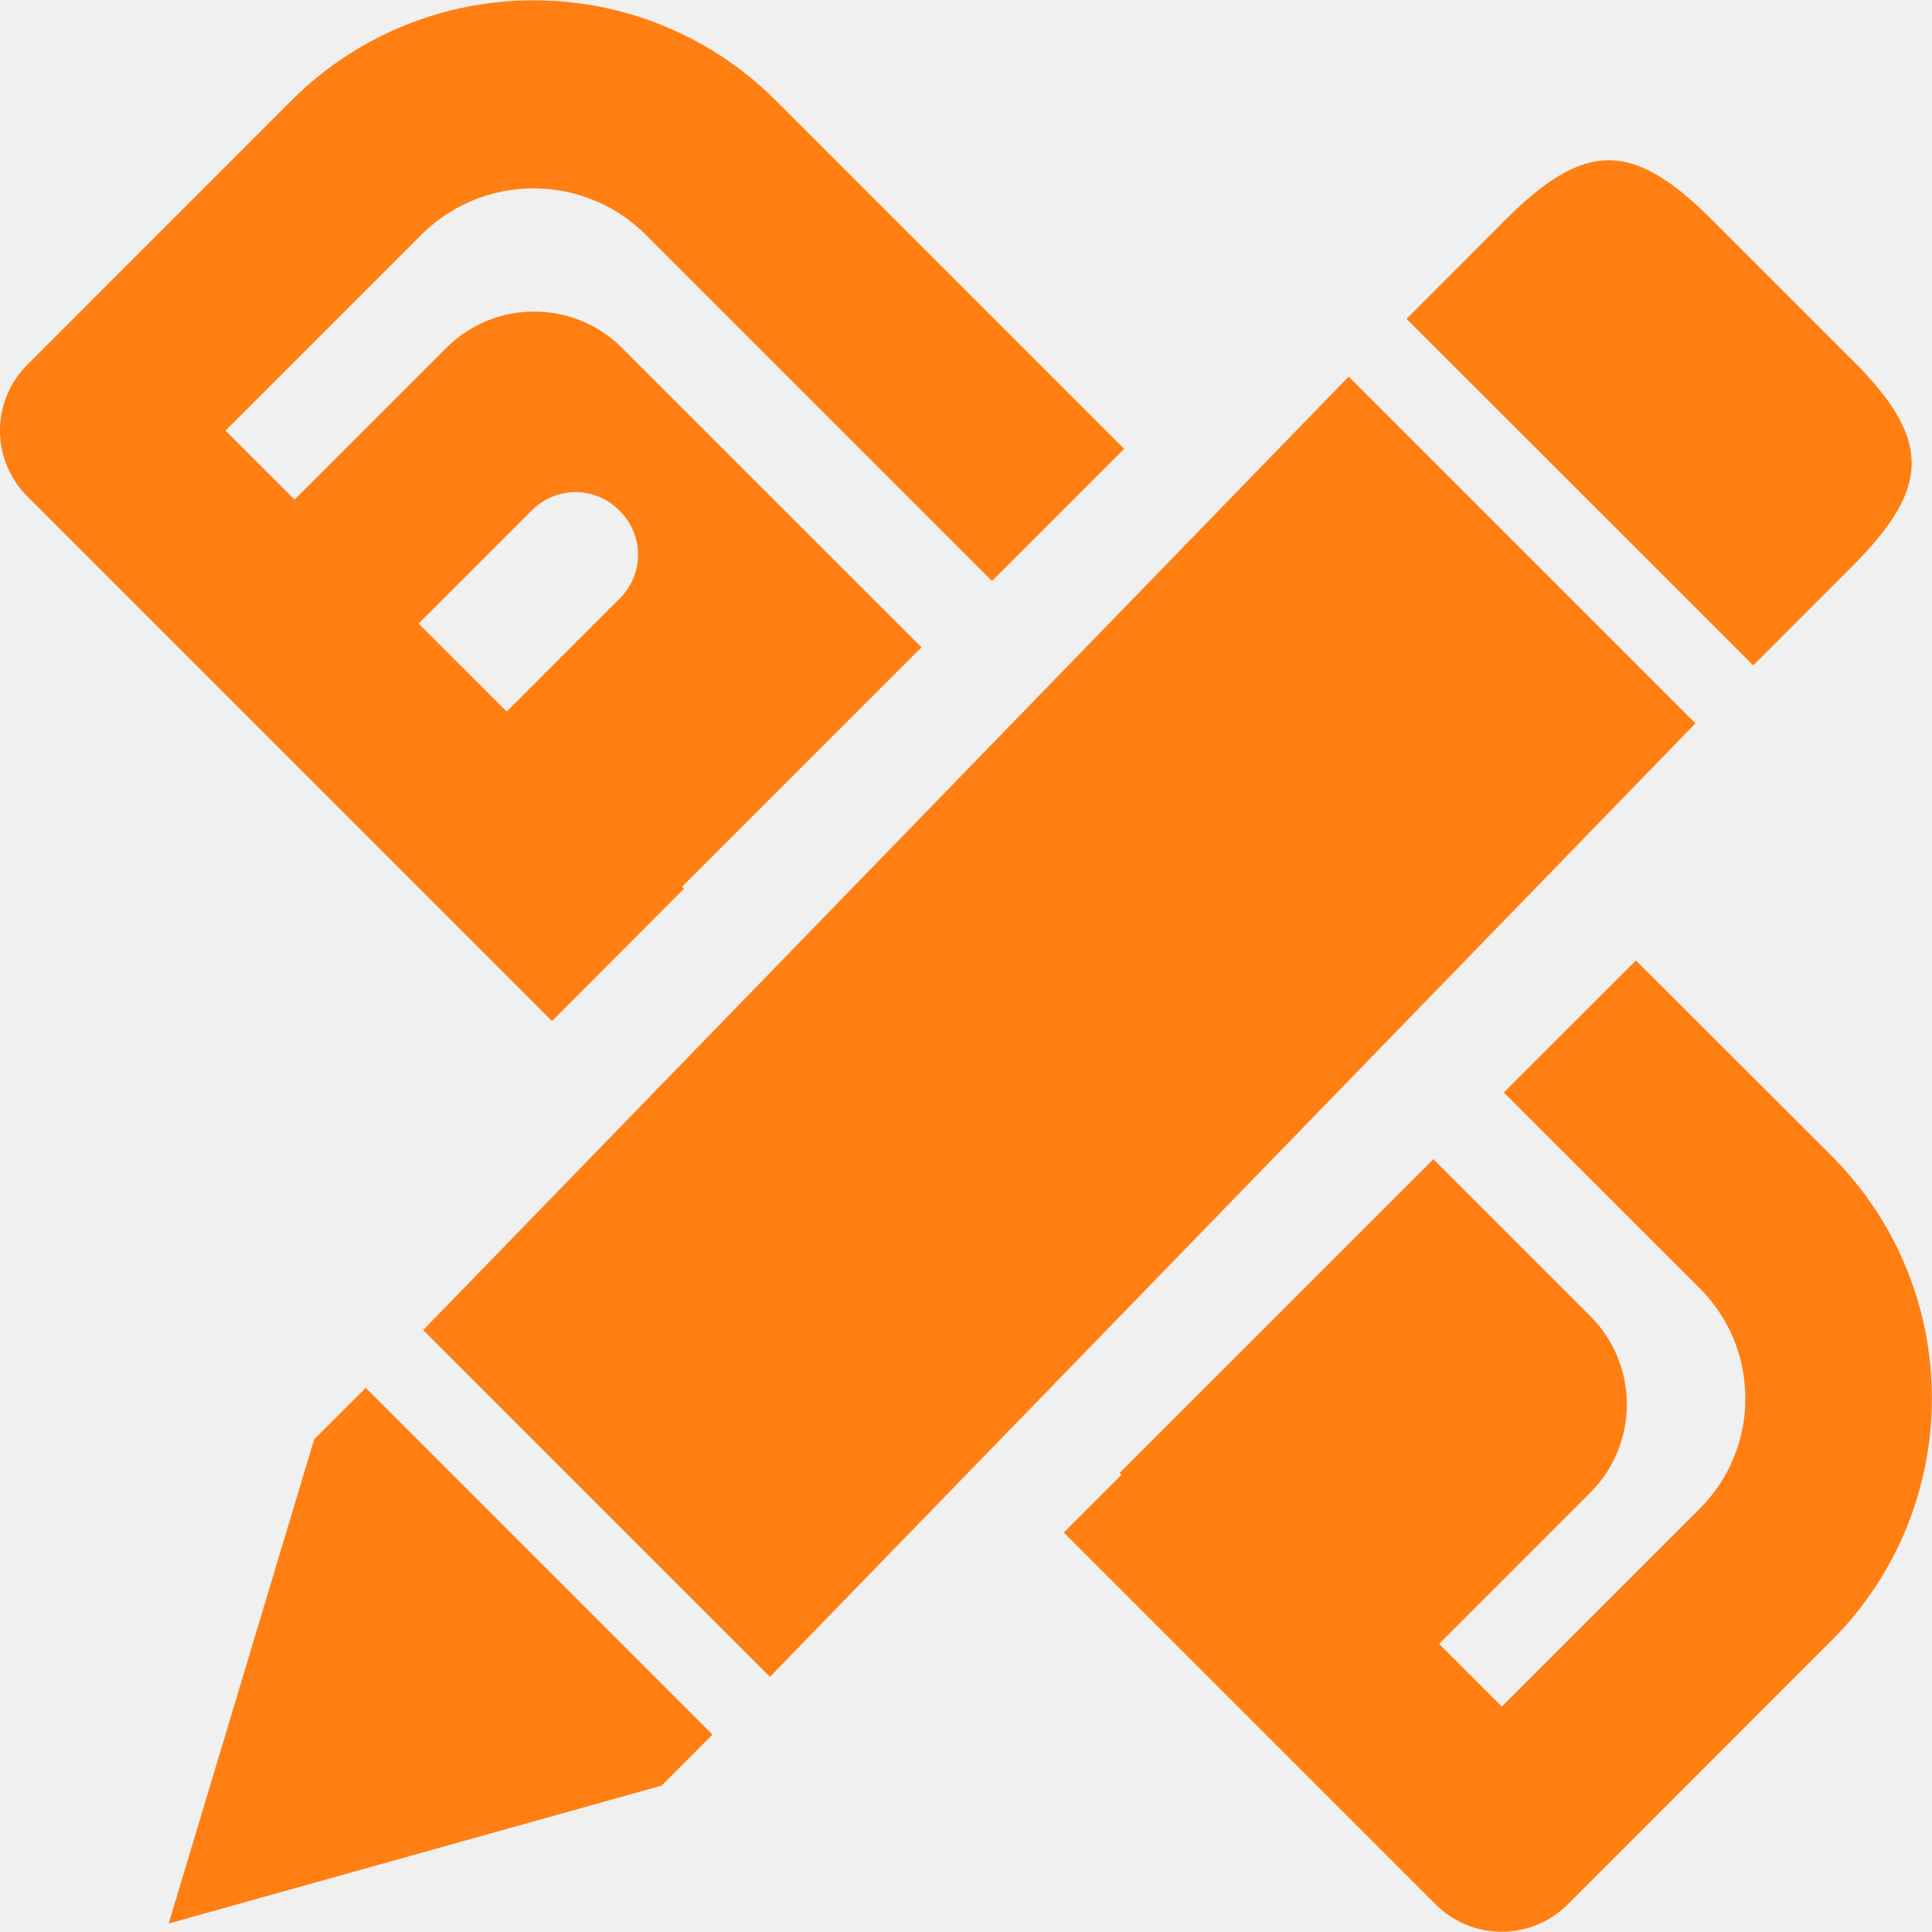
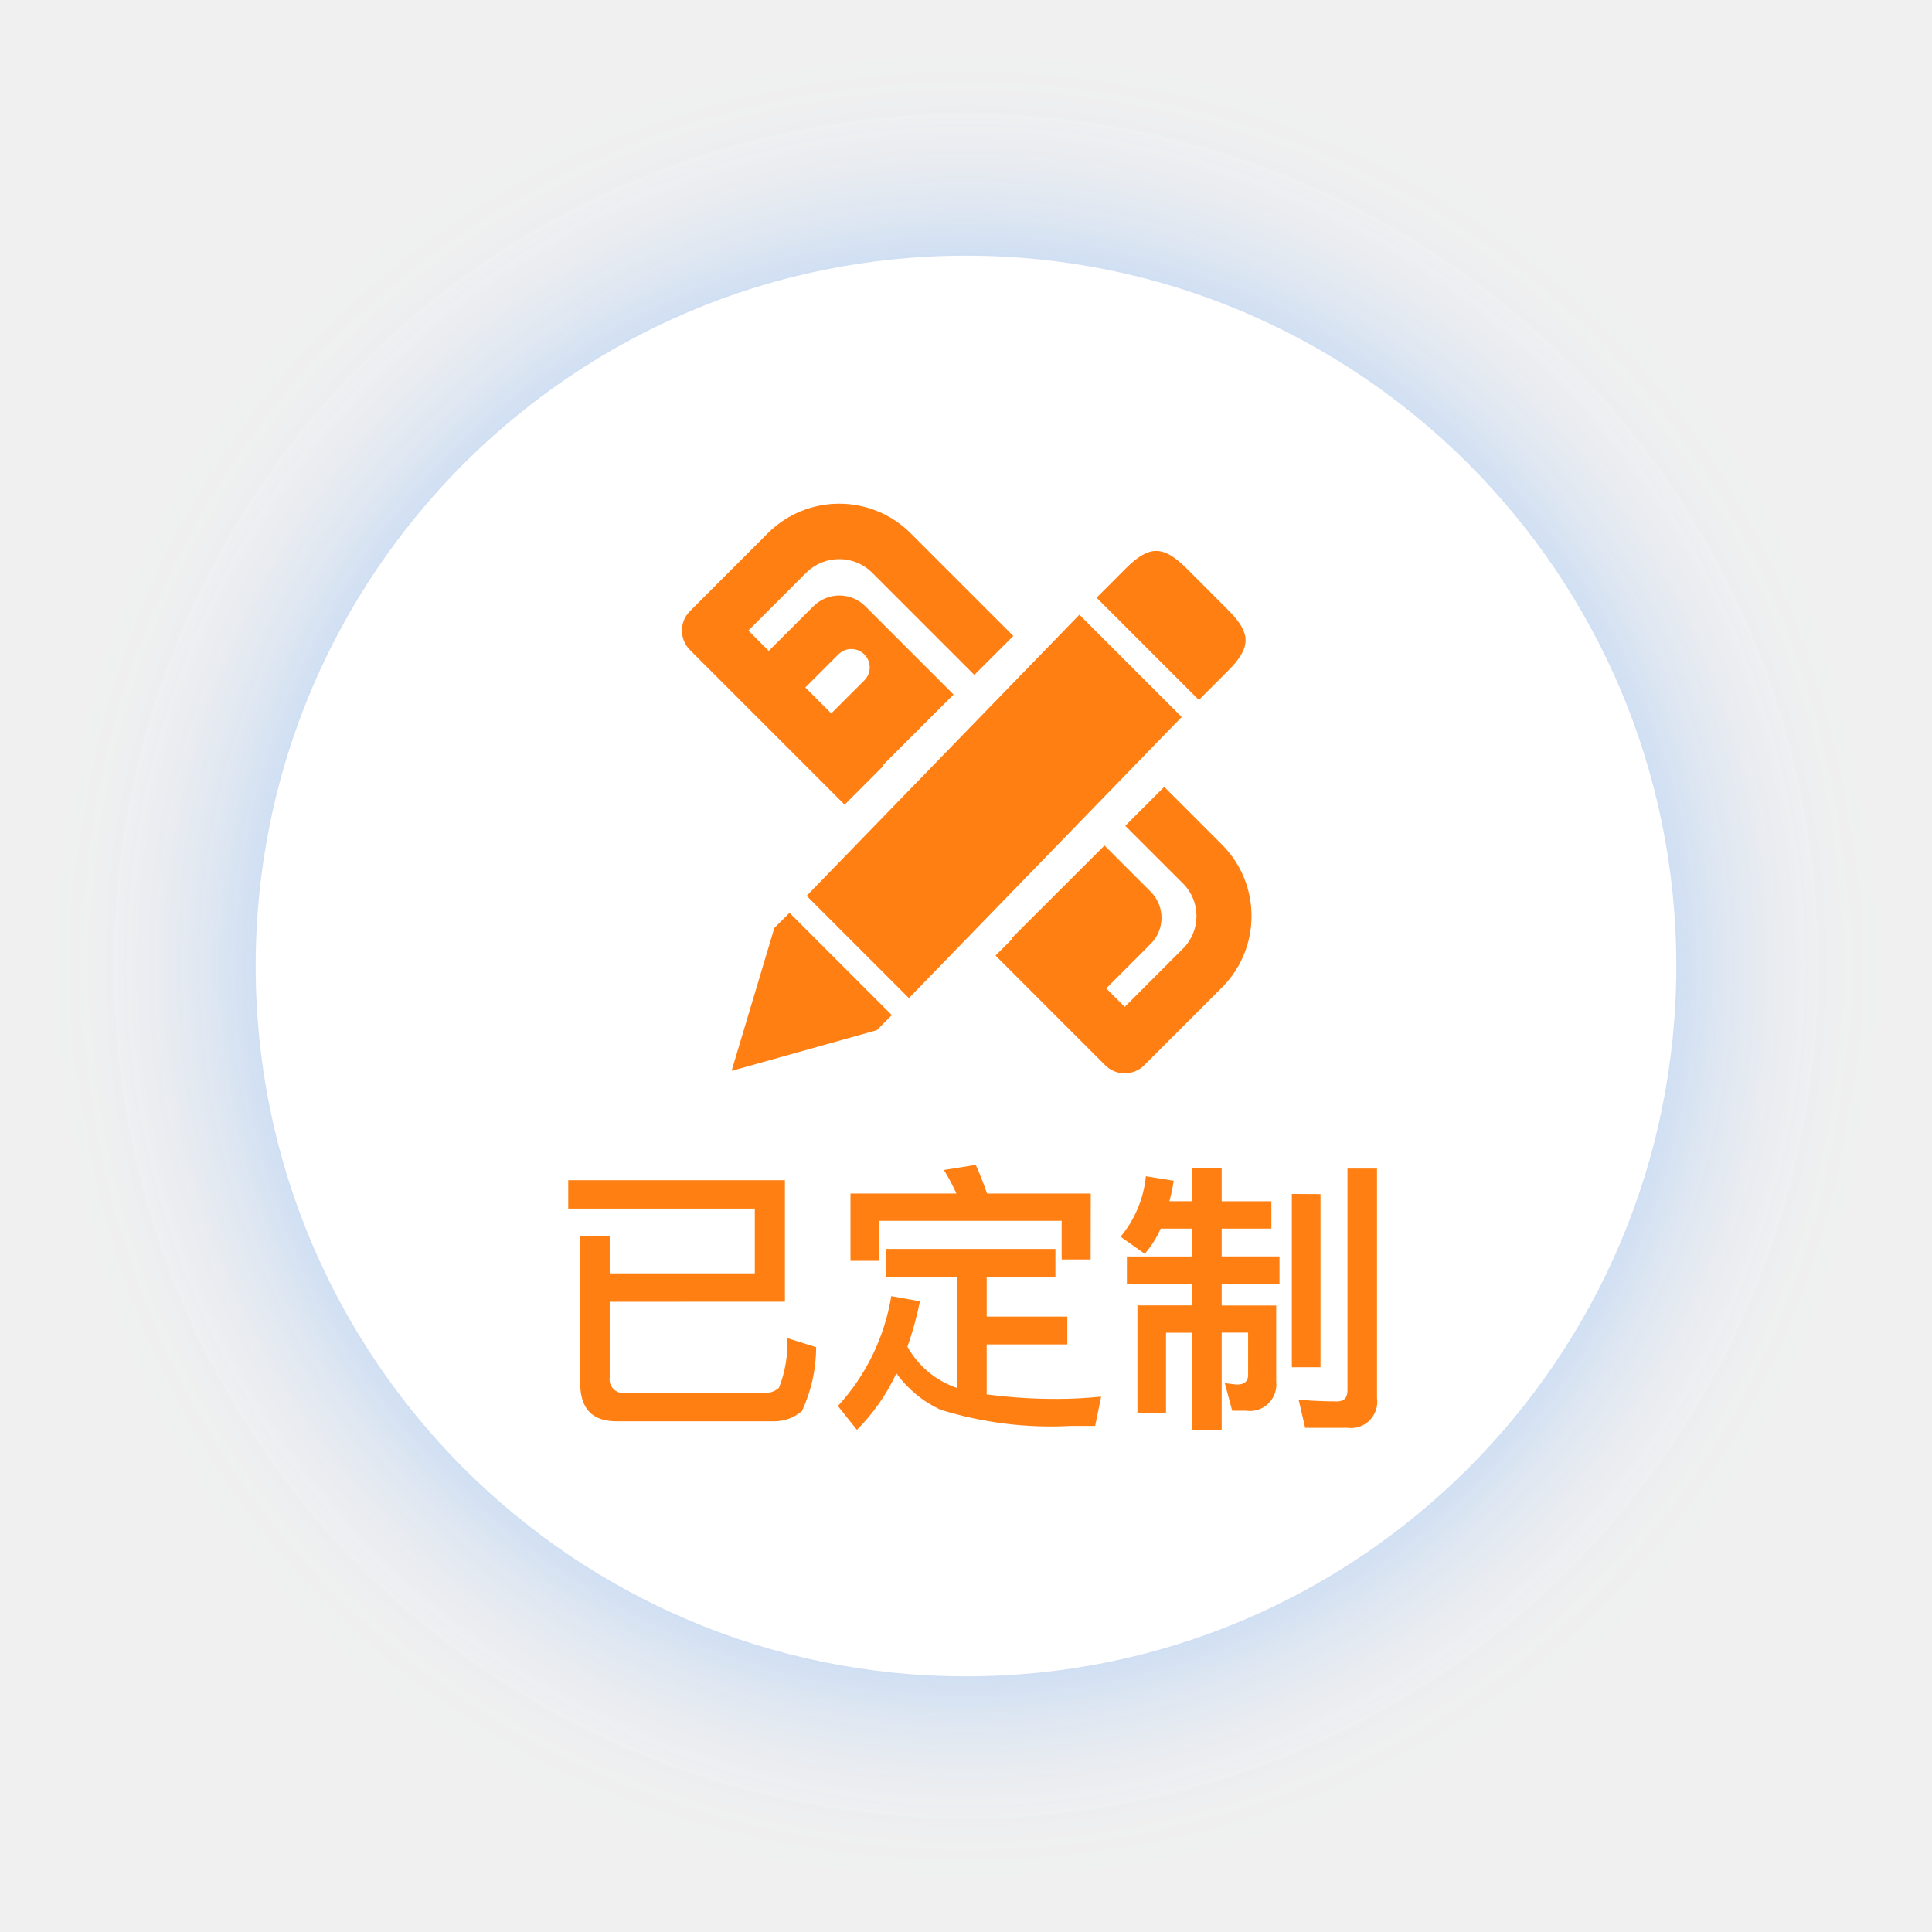
- <svg xmlns="http://www.w3.org/2000/svg" width="20.777" height="20.777" viewBox="0 0 20.777 20.777">
-   <g id="组_194" data-name="组 194" transform="translate(-322 -685)">
-     <path id="减去_7" data-name="减去 7" d="M-3988.692,2786.126h0l-2.637-2.636,3.374-3.373,1.69,1.69a1.343,1.343,0,0,1,0,1.893l-2.425,2.426Zm-8.143-8.142h0l-1.975-1.975a.663.663,0,0,0,.372-.188l1.73-1.731a.667.667,0,0,0,.2-.475.664.664,0,0,0-.2-.472.663.663,0,0,0-.473-.2.663.663,0,0,0-.473.2l-1.731,1.731a.665.665,0,0,0-.188.372l-1.426-1.426,2.427-2.426a1.329,1.329,0,0,1,.947-.392,1.327,1.327,0,0,1,.946.392l3.219,3.218-3.373,3.372Z" transform="translate(4325.37 -2082.651)" fill="#ff7f12" stroke="rgba(0,0,0,0)" stroke-width="1" />
-     <path id="路径_159" data-name="路径 159" d="M309.672,403.619l5.3-1.483.548-.549-3.729-3.729-.554.553Zm2.737-6.382,3.729,3.729,9.953-10.254-3.729-3.729ZM327.772,386.8l-1.5-1.5c-.858-.858-1.37-.858-2.228,0l-1.06,1.062,3.729,3.727,1.06-1.062c.858-.858.858-1.37,0-2.228Z" transform="translate(14.142 302.067)" fill="#ff7f12" />
-     <g id="组_132" data-name="组 132" transform="translate(322 685)">
-       <path id="路径_161" data-name="路径 161" d="M323.015,391.084l-1.421,1.42,2.109,2.107a1.677,1.677,0,0,1,0,2.367l-2.13,2.13-3.292-3.292-1.419,1.42,4,4a1.005,1.005,0,0,0,1.419,0l2.84-2.841a3.686,3.686,0,0,0,0-5.207Z" transform="translate(-305.422 -380.755)" fill="#ff7f12" />
-       <path id="路径_162" data-name="路径 162" d="M315.673,392.926,310.742,388l2.13-2.13a1.71,1.71,0,0,1,2.366,0l3.747,3.747,1.421-1.421-3.747-3.747a3.686,3.686,0,0,0-5.207,0l-2.84,2.841a1,1,0,0,0,0,1.419l5.641,5.641Z" transform="translate(-308.317 -383.369)" fill="#ff7f12" />
+ <svg xmlns="http://www.w3.org/2000/svg" width="68" height="68" viewBox="0 0 68 68">
+   <defs>
+     <filter id="椭圆_31" x="0" y="0" width="68" height="68" filterUnits="userSpaceOnUse">
+       <feOffset input="SourceAlpha" />
+       <feGaussianBlur stdDeviation="3" result="blur" />
+       <feFlood flood-color="#aecdf7" />
+       <feComposite operator="in" in2="blur" />
+       <feComposite in="SourceGraphic" />
+     </filter>
+   </defs>
+   <g id="已定制" transform="translate(-910 -162)">
+     <g id="组_306" data-name="组 306" transform="translate(609 -510)">
+       <g transform="matrix(1, 0, 0, 1, 301, 672)" filter="url(#椭圆_31)">
+         <circle id="椭圆_31-2" data-name="椭圆 31" cx="25" cy="25" r="25" transform="translate(9 9)" fill="#fff" />
+       </g>
+     </g>
+     <g id="组_307" data-name="组 307" transform="translate(612 -505.272)">
+       <path id="减去_7" data-name="减去 7" d="M11.876,14.6h0L9.331,12.052,12.587,8.8l1.63,1.63a1.294,1.294,0,0,1,0,1.827L11.877,14.6ZM4.019,6.739h0L2.112,4.832a.64.64,0,0,0,.359-.182l1.67-1.67a.646.646,0,0,0-.914-.913l-1.67,1.67a.64.64,0,0,0-.182.359L0,2.72,2.341.379a1.292,1.292,0,0,1,1.828,0L7.275,3.485,4.02,6.738Z" transform="translate(324.287 688.232)" fill="#ff7f12" stroke="rgba(0,0,0,0)" stroke-width="1" />
+       <path id="路径_159" data-name="路径 159" d="M309.672,402.955l5.111-1.431.528-.53-3.6-3.6-.535.534Zm2.641-6.159,3.6,3.6,9.6-9.895-3.6-3.6Zm14.825-10.071-1.447-1.448c-.828-.828-1.322-.828-2.15,0l-1.023,1.025,3.6,3.6,1.023-1.024c.828-.828.828-1.322,0-2.15Z" transform="translate(14.078 302.007)" fill="#ff7f12" />
+       <g id="组_132" data-name="组 132" transform="translate(322 685)">
+         <path id="路径_161" data-name="路径 161" d="M322.8,391.084l-1.371,1.371,2.035,2.034a1.618,1.618,0,0,1,0,2.284l-2.055,2.055-3.177-3.177-1.369,1.371,3.862,3.862a.97.97,0,0,0,1.369,0l2.74-2.741a3.557,3.557,0,0,0,0-5.024Z" transform="translate(-305.823 -381.117)" fill="#ff7f12" />
+         <path id="路径_162" data-name="路径 162" d="M315.415,392.591l-4.758-4.757,2.055-2.055a1.65,1.65,0,0,1,2.283,0l3.616,3.616,1.371-1.371-3.616-3.616a3.557,3.557,0,0,0-5.024,0l-2.74,2.742a.968.968,0,0,0,0,1.369l5.443,5.443Z" transform="translate(-308.317 -383.369)" fill="#ff7f12" />
+       </g>
+     </g>
+     <g id="组_317" data-name="组 317" transform="translate(899.534 153.123)">
+       <path id="路径_416" data-name="路径 416" d="M31.926,54.694v2.669a.476.476,0,0,0,.539.539h4.968a.675.675,0,0,0,.449-.179,4.144,4.144,0,0,0,.29-1.749l1.02.32a5.345,5.345,0,0,1-.5,2.248,1.5,1.5,0,0,1-.969.36H32.166c-.86,0-1.28-.45-1.28-1.349V52.376h1.04v1.319h5.107V51.416H30.466v-1h7.626v4.277Z" fill="#ff7f12" />
+       <path id="路径_417" data-name="路径 417" d="M47.613,52.836v.98H45.194v1.4h2.838v.98H45.194v1.759a18.733,18.733,0,0,0,2.489.159c.5,0,1.009-.029,1.539-.08l-.21,1.031h-.869a13.061,13.061,0,0,1-4.578-.571,3.991,3.991,0,0,1-1.549-1.279,6.992,6.992,0,0,1-1.39,1.989l-.669-.84a7.506,7.506,0,0,0,1.879-3.867l1.009.18a12,12,0,0,1-.44,1.6,3.145,3.145,0,0,0,1.74,1.449h.009V53.816h-2.5v-.98Zm1.24.369h-1.02V51.846H41.416v1.409H40.4V50.887h3.729a7.318,7.318,0,0,0-.44-.83l1.119-.18c.14.3.27.64.4,1.01h3.649Z" fill="#ff7f12" />
+       <path id="路径_418" data-name="路径 418" d="M50.757,53.006l-.85-.6a3.929,3.929,0,0,0,.89-2.129l.979.16a6.257,6.257,0,0,1-.15.719h.8V50h1.039v1.159h1.749v.96H53.465v.98H55.5v.969H53.465v.759h1.919V57.5a.932.932,0,0,1-1.07,1.029h-.479l-.26-.969.42.05c.26,0,.4-.11.4-.33v-1.5h-.93v3.438H52.426V55.784h-.92V58.6H50.5V54.824h1.929v-.759h-2.3V53.1h2.3v-.98h-1.11A3.478,3.478,0,0,1,50.757,53.006Zm6.186-2.1V57H55.934v-6.1Zm-.54,8.226-.229-.989c.479.04.93.059,1.359.059.239,0,.36-.13.36-.389V50.007h1.039v8.076a.924.924,0,0,1-1.039,1.049Z" fill="#ff7f12" />
    </g>
  </g>
</svg>
